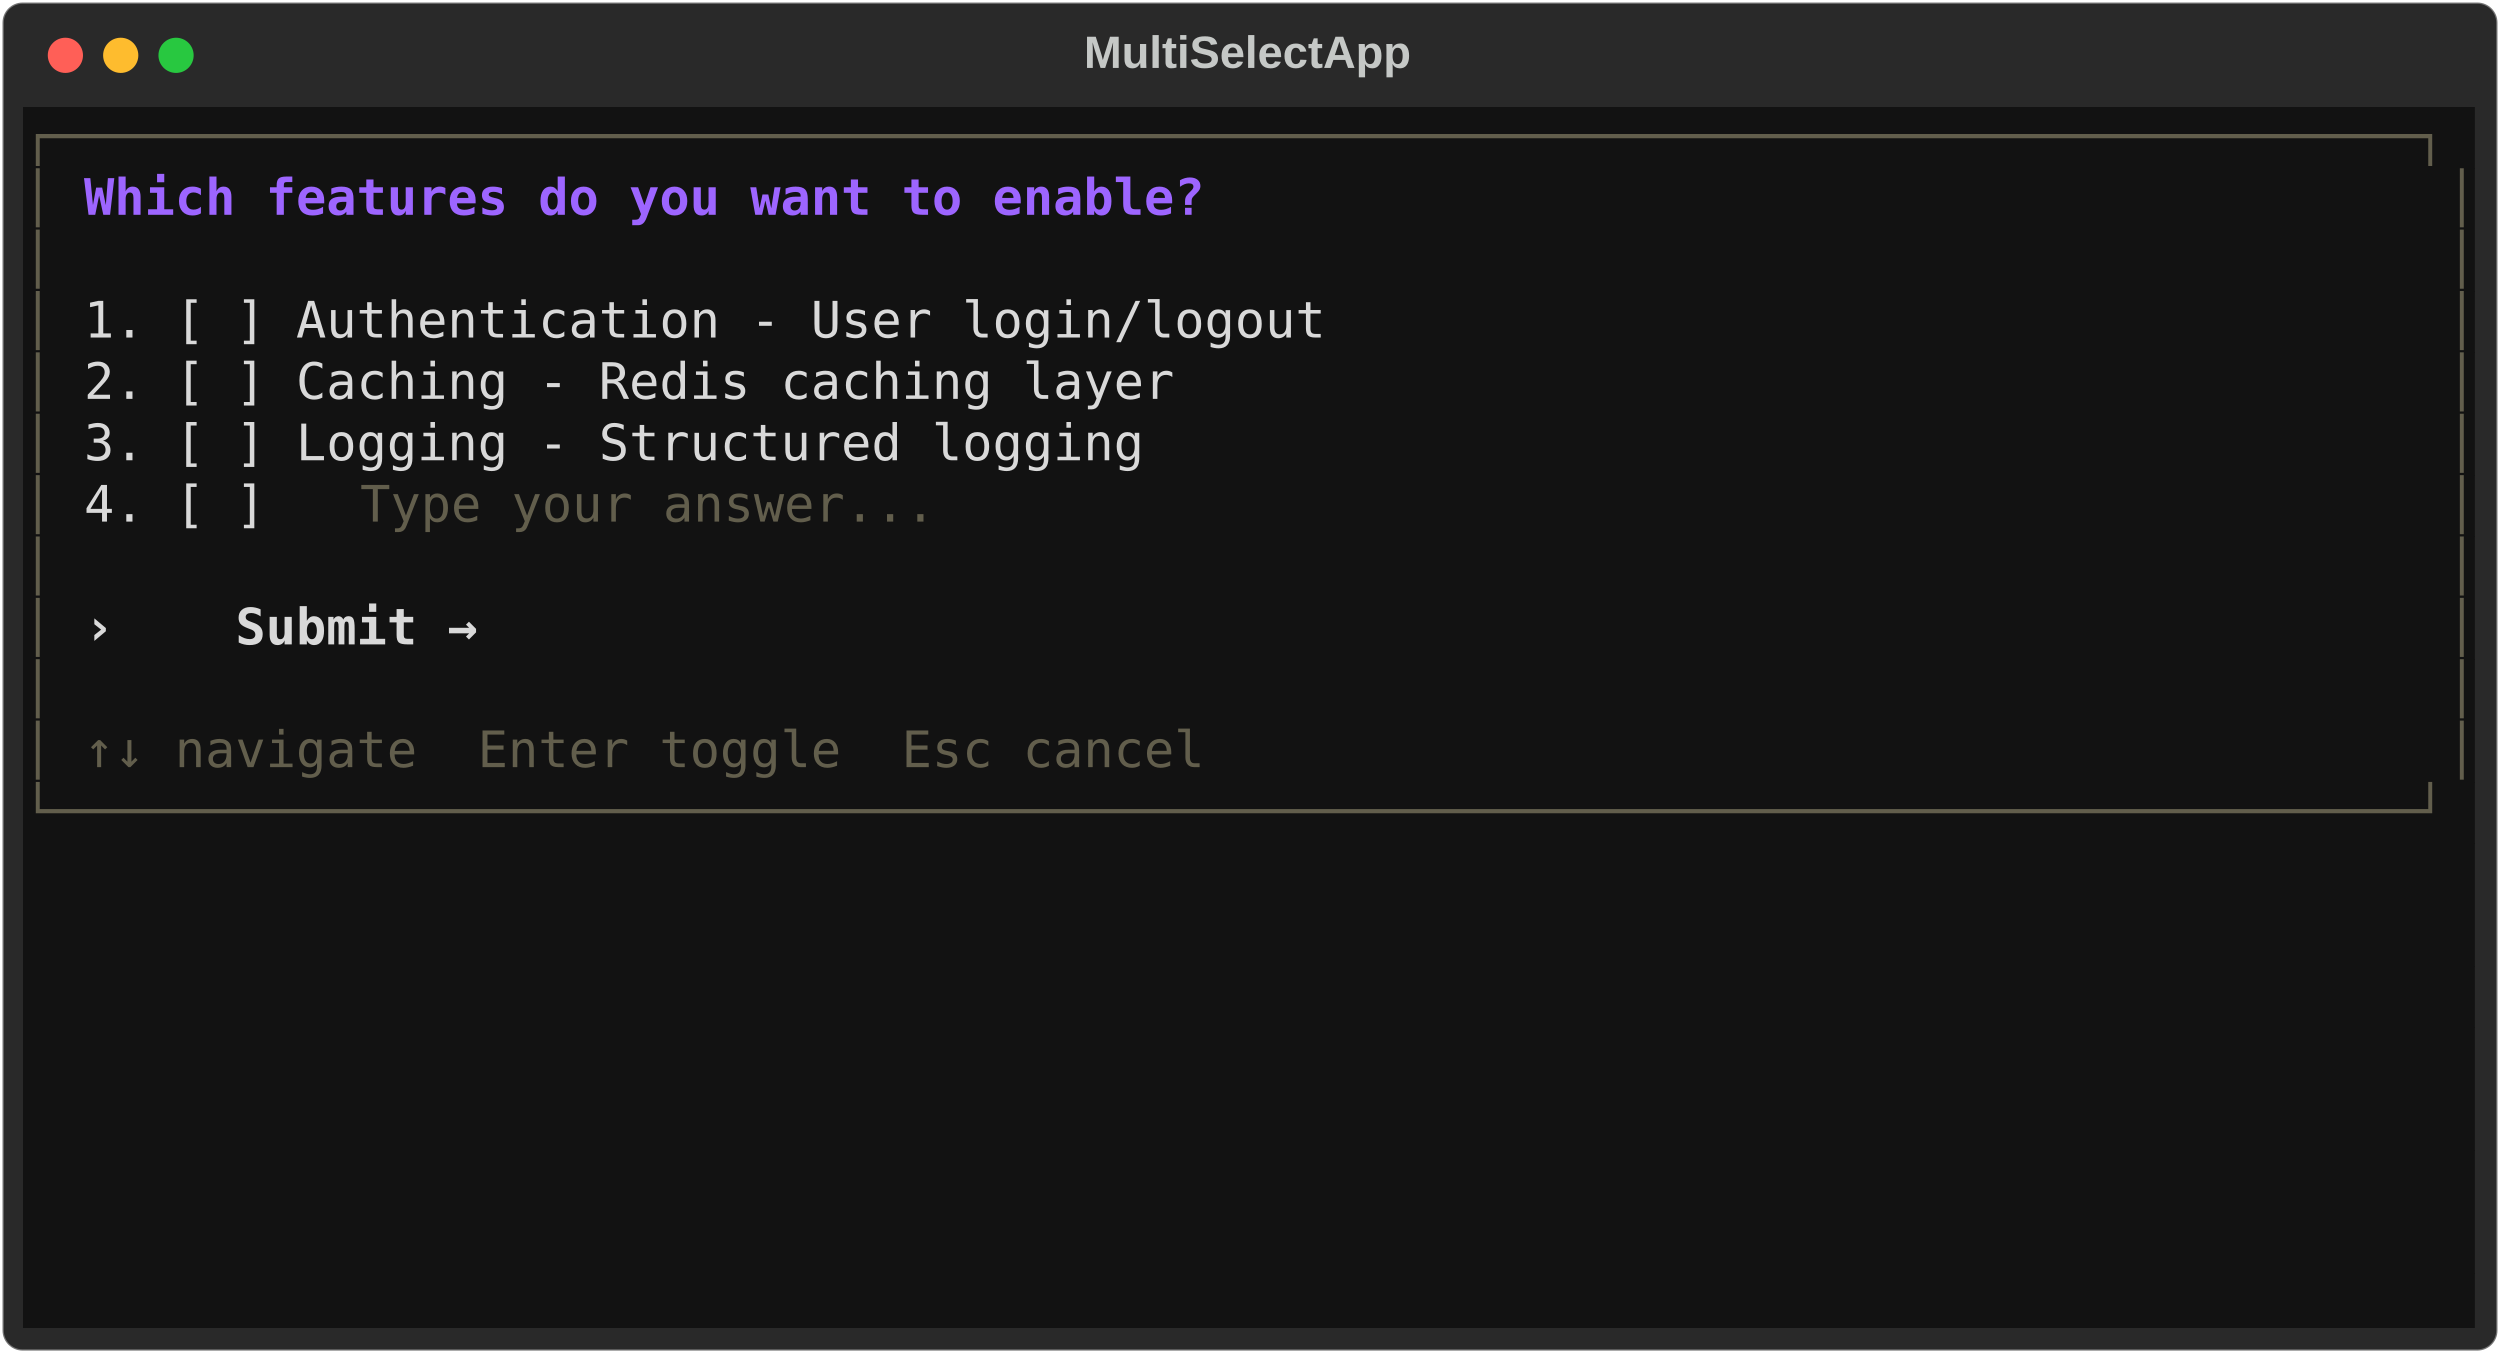
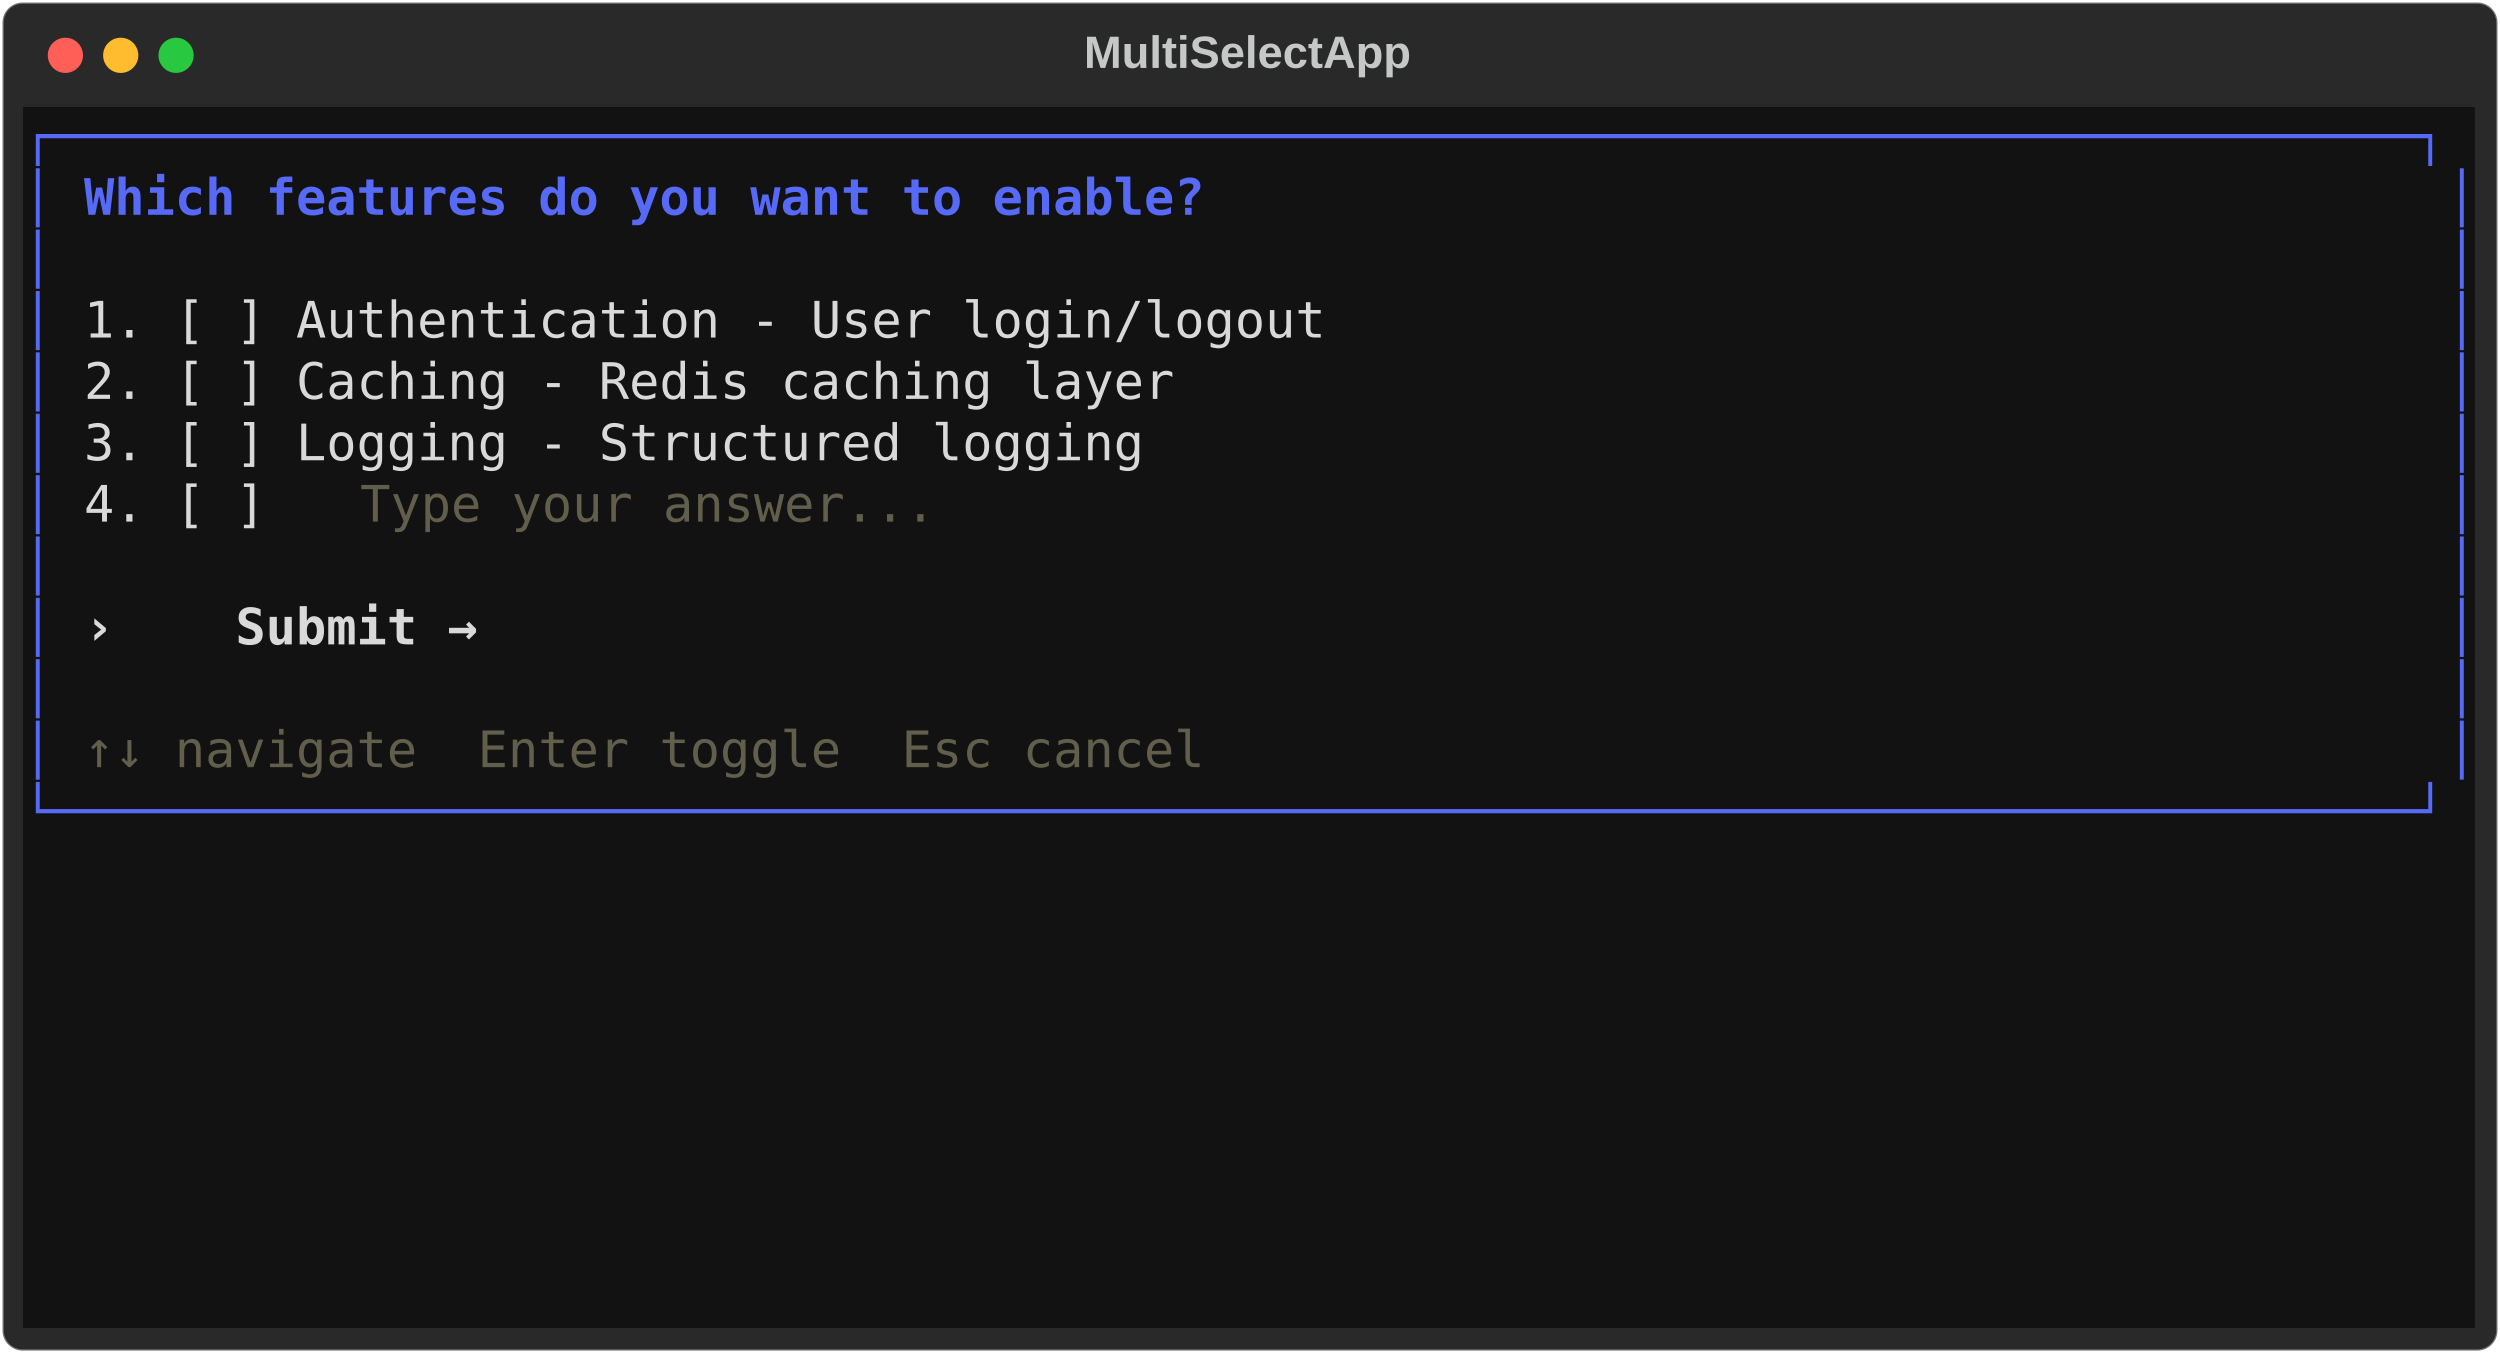
<svg xmlns="http://www.w3.org/2000/svg" class="rich-terminal" viewBox="0 0 994 538.0">
  <style>

    @font-face {
        font-family: "Fira Code";
        src: local("FiraCode-Regular"),
                url("https://cdnjs.cloudflare.com/ajax/libs/firacode/6.2.0/woff2/FiraCode-Regular.woff2") format("woff2"),
                url("https://cdnjs.cloudflare.com/ajax/libs/firacode/6.2.0/woff/FiraCode-Regular.woff") format("woff");
        font-style: normal;
        font-weight: 400;
    }
    @font-face {
        font-family: "Fira Code";
        src: local("FiraCode-Bold"),
                url("https://cdnjs.cloudflare.com/ajax/libs/firacode/6.2.0/woff2/FiraCode-Bold.woff2") format("woff2"),
                url("https://cdnjs.cloudflare.com/ajax/libs/firacode/6.2.0/woff/FiraCode-Bold.woff") format("woff");
        font-style: bold;
        font-weight: 700;
    }

    .terminal-matrix {
        font-family: Fira Code, monospace;
        font-size: 20px;
        line-height: 24.4px;
        font-variant-east-asian: full-width;
    }

    .terminal-title {
        font-size: 18px;
        font-weight: bold;
        font-family: arial;
    }

-     .terminal-r1 { fill: #625e4c }
+     .terminal-r1 { fill: #5769f7 }
.terminal-r2 { fill: #c5c8c6 }
- .terminal-r3 { fill: #9d65ff;font-weight: bold }
+ .terminal-r3 { fill: #5769f7;font-weight: bold }
.terminal-r4 { fill: #d9d9d9 }
- .terminal-r5 { fill: #d9d9d9;font-weight: bold }
+ .terminal-r5 { fill: #625e4c }
+ .terminal-r6 { fill: #d9d9d9;font-weight: bold }
    </style>
  <defs>
    <clipPath id="terminal-clip-terminal">
      <rect x="0" y="0" width="975.0" height="487.0" />
    </clipPath>
    <clipPath id="terminal-line-0">
      <rect x="0" y="1.5" width="976" height="24.65" />
    </clipPath>
    <clipPath id="terminal-line-1">
      <rect x="0" y="25.9" width="976" height="24.65" />
    </clipPath>
    <clipPath id="terminal-line-2">
      <rect x="0" y="50.3" width="976" height="24.65" />
    </clipPath>
    <clipPath id="terminal-line-3">
      <rect x="0" y="74.7" width="976" height="24.65" />
    </clipPath>
    <clipPath id="terminal-line-4">
      <rect x="0" y="99.1" width="976" height="24.65" />
    </clipPath>
    <clipPath id="terminal-line-5">
      <rect x="0" y="123.5" width="976" height="24.65" />
    </clipPath>
    <clipPath id="terminal-line-6">
      <rect x="0" y="147.9" width="976" height="24.65" />
    </clipPath>
    <clipPath id="terminal-line-7">
      <rect x="0" y="172.3" width="976" height="24.65" />
    </clipPath>
    <clipPath id="terminal-line-8">
      <rect x="0" y="196.7" width="976" height="24.65" />
    </clipPath>
    <clipPath id="terminal-line-9">
      <rect x="0" y="221.1" width="976" height="24.65" />
    </clipPath>
    <clipPath id="terminal-line-10">
      <rect x="0" y="245.5" width="976" height="24.65" />
    </clipPath>
    <clipPath id="terminal-line-11">
      <rect x="0" y="269.9" width="976" height="24.65" />
    </clipPath>
    <clipPath id="terminal-line-12">
      <rect x="0" y="294.3" width="976" height="24.65" />
    </clipPath>
    <clipPath id="terminal-line-13">
      <rect x="0" y="318.7" width="976" height="24.65" />
    </clipPath>
    <clipPath id="terminal-line-14">
      <rect x="0" y="343.1" width="976" height="24.65" />
    </clipPath>
    <clipPath id="terminal-line-15">
      <rect x="0" y="367.5" width="976" height="24.65" />
    </clipPath>
    <clipPath id="terminal-line-16">
      <rect x="0" y="391.9" width="976" height="24.65" />
    </clipPath>
    <clipPath id="terminal-line-17">
      <rect x="0" y="416.3" width="976" height="24.65" />
    </clipPath>
    <clipPath id="terminal-line-18">
      <rect x="0" y="440.7" width="976" height="24.65" />
    </clipPath>
  </defs>
  <rect fill="#292929" stroke="rgba(255,255,255,0.35)" stroke-width="1" x="1" y="1" width="992" height="536" rx="8" />
  <text class="terminal-title" fill="#c5c8c6" text-anchor="middle" x="496" y="27">MultiSelectApp</text>
  <g transform="translate(26,22)">
    <circle cx="0" cy="0" r="7" fill="#ff5f57" />
    <circle cx="22" cy="0" r="7" fill="#febc2e" />
    <circle cx="44" cy="0" r="7" fill="#28c840" />
  </g>
  <g transform="translate(9, 41)" clip-path="url(#terminal-clip-terminal)">
    <rect fill="#121212" x="0" y="1.5" width="976" height="24.65" shape-rendering="crispEdges" />
    <rect fill="#121212" x="0" y="25.9" width="12.2" height="24.65" shape-rendering="crispEdges" />
    <rect fill="#121212" x="12.2" y="25.9" width="12.2" height="24.65" shape-rendering="crispEdges" />
    <rect fill="#121212" x="24.4" y="25.9" width="451.4" height="24.65" shape-rendering="crispEdges" />
    <rect fill="#121212" x="475.8" y="25.9" width="488" height="24.65" shape-rendering="crispEdges" />
    <rect fill="#121212" x="963.8" y="25.9" width="12.2" height="24.65" shape-rendering="crispEdges" />
    <rect fill="#121212" x="0" y="50.3" width="12.2" height="24.65" shape-rendering="crispEdges" />
    <rect fill="#121212" x="12.2" y="50.3" width="951.6" height="24.65" shape-rendering="crispEdges" />
    <rect fill="#121212" x="963.8" y="50.3" width="12.2" height="24.65" shape-rendering="crispEdges" />
    <rect fill="#121212" x="0" y="74.7" width="12.2" height="24.65" shape-rendering="crispEdges" />
    <rect fill="#121212" x="12.2" y="74.7" width="12.2" height="24.65" shape-rendering="crispEdges" />
    <rect fill="#121212" x="24.4" y="74.7" width="524.6" height="24.65" shape-rendering="crispEdges" />
    <rect fill="#121212" x="549" y="74.7" width="414.8" height="24.65" shape-rendering="crispEdges" />
    <rect fill="#121212" x="963.8" y="74.7" width="12.2" height="24.65" shape-rendering="crispEdges" />
    <rect fill="#121212" x="0" y="99.1" width="12.2" height="24.65" shape-rendering="crispEdges" />
    <rect fill="#121212" x="12.2" y="99.1" width="12.2" height="24.65" shape-rendering="crispEdges" />
    <rect fill="#121212" x="24.4" y="99.1" width="463.6" height="24.65" shape-rendering="crispEdges" />
    <rect fill="#121212" x="488" y="99.1" width="475.8" height="24.65" shape-rendering="crispEdges" />
    <rect fill="#121212" x="963.8" y="99.1" width="12.2" height="24.65" shape-rendering="crispEdges" />
    <rect fill="#121212" x="0" y="123.5" width="12.2" height="24.65" shape-rendering="crispEdges" />
    <rect fill="#121212" x="12.2" y="123.5" width="12.2" height="24.65" shape-rendering="crispEdges" />
    <rect fill="#121212" x="24.4" y="123.5" width="451.4" height="24.65" shape-rendering="crispEdges" />
    <rect fill="#121212" x="475.8" y="123.5" width="488" height="24.65" shape-rendering="crispEdges" />
    <rect fill="#121212" x="963.8" y="123.5" width="12.2" height="24.65" shape-rendering="crispEdges" />
    <rect fill="#121212" x="0" y="147.9" width="12.2" height="24.65" shape-rendering="crispEdges" />
    <rect fill="#121212" x="12.2" y="147.9" width="12.2" height="24.65" shape-rendering="crispEdges" />
    <rect fill="#121212" x="24.4" y="147.9" width="109.8" height="24.65" shape-rendering="crispEdges" />
    <rect fill="#121212" x="134.2" y="147.9" width="231.8" height="24.65" shape-rendering="crispEdges" />
    <rect fill="#121212" x="366" y="147.9" width="597.8" height="24.65" shape-rendering="crispEdges" />
    <rect fill="#121212" x="963.8" y="147.9" width="12.2" height="24.65" shape-rendering="crispEdges" />
    <rect fill="#121212" x="0" y="172.3" width="12.2" height="24.65" shape-rendering="crispEdges" />
    <rect fill="#121212" x="12.2" y="172.3" width="951.6" height="24.65" shape-rendering="crispEdges" />
    <rect fill="#121212" x="963.8" y="172.3" width="12.2" height="24.65" shape-rendering="crispEdges" />
    <rect fill="#121212" x="0" y="196.7" width="12.2" height="24.65" shape-rendering="crispEdges" />
    <rect fill="#121212" x="12.2" y="196.7" width="12.2" height="24.65" shape-rendering="crispEdges" />
    <rect fill="#121212" x="24.4" y="196.7" width="158.6" height="24.65" shape-rendering="crispEdges" />
    <rect fill="#121212" x="183" y="196.7" width="780.8" height="24.65" shape-rendering="crispEdges" />
    <rect fill="#121212" x="963.8" y="196.7" width="12.2" height="24.65" shape-rendering="crispEdges" />
    <rect fill="#121212" x="0" y="221.1" width="12.2" height="24.65" shape-rendering="crispEdges" />
    <rect fill="#121212" x="12.2" y="221.1" width="951.6" height="24.65" shape-rendering="crispEdges" />
    <rect fill="#121212" x="963.8" y="221.1" width="12.2" height="24.65" shape-rendering="crispEdges" />
    <rect fill="#121212" x="0" y="245.5" width="12.2" height="24.65" shape-rendering="crispEdges" />
    <rect fill="#121212" x="12.2" y="245.5" width="12.2" height="24.65" shape-rendering="crispEdges" />
    <rect fill="#121212" x="24.4" y="245.5" width="451.4" height="24.65" shape-rendering="crispEdges" />
    <rect fill="#121212" x="475.8" y="245.5" width="488" height="24.65" shape-rendering="crispEdges" />
    <rect fill="#121212" x="963.8" y="245.5" width="12.2" height="24.65" shape-rendering="crispEdges" />
    <rect fill="#121212" x="0" y="269.9" width="976" height="24.65" shape-rendering="crispEdges" />
    <rect fill="#121212" x="0" y="294.3" width="976" height="24.65" shape-rendering="crispEdges" />
    <rect fill="#121212" x="0" y="318.7" width="976" height="24.65" shape-rendering="crispEdges" />
    <rect fill="#121212" x="0" y="343.1" width="976" height="24.65" shape-rendering="crispEdges" />
    <rect fill="#121212" x="0" y="367.5" width="976" height="24.65" shape-rendering="crispEdges" />
    <rect fill="#121212" x="0" y="391.9" width="976" height="24.65" shape-rendering="crispEdges" />
    <rect fill="#121212" x="0" y="416.3" width="976" height="24.65" shape-rendering="crispEdges" />
    <rect fill="#121212" x="0" y="440.7" width="976" height="24.65" shape-rendering="crispEdges" />
    <rect fill="#121212" x="0" y="465.1" width="976" height="24.65" shape-rendering="crispEdges" />
    <g class="terminal-matrix">
      <text class="terminal-r1" x="0" y="20" textLength="976" clip-path="url(#terminal-line-0)">┌──────────────────────────────────────────────────────────────────────────────┐</text>
      <text class="terminal-r2" x="976" y="20" textLength="12.2" clip-path="url(#terminal-line-0)">
</text>
      <text class="terminal-r1" x="0" y="44.4" textLength="12.2" clip-path="url(#terminal-line-1)">│</text>
      <text class="terminal-r3" x="24.4" y="44.4" textLength="451.4" clip-path="url(#terminal-line-1)">Which features do you want to enable?</text>
      <text class="terminal-r1" x="963.8" y="44.4" textLength="12.2" clip-path="url(#terminal-line-1)">│</text>
      <text class="terminal-r2" x="976" y="44.4" textLength="12.2" clip-path="url(#terminal-line-1)">
</text>
      <text class="terminal-r1" x="0" y="68.8" textLength="12.2" clip-path="url(#terminal-line-2)">│</text>
      <text class="terminal-r1" x="963.8" y="68.8" textLength="12.2" clip-path="url(#terminal-line-2)">│</text>
      <text class="terminal-r2" x="976" y="68.8" textLength="12.2" clip-path="url(#terminal-line-2)">
</text>
      <text class="terminal-r1" x="0" y="93.2" textLength="12.2" clip-path="url(#terminal-line-3)">│</text>
      <text class="terminal-r4" x="24.4" y="93.2" textLength="524.6" clip-path="url(#terminal-line-3)">  1. [ ] Authentication - User login/logout</text>
      <text class="terminal-r1" x="963.8" y="93.2" textLength="12.2" clip-path="url(#terminal-line-3)">│</text>
      <text class="terminal-r2" x="976" y="93.2" textLength="12.2" clip-path="url(#terminal-line-3)">
</text>
      <text class="terminal-r1" x="0" y="117.6" textLength="12.2" clip-path="url(#terminal-line-4)">│</text>
      <text class="terminal-r4" x="24.4" y="117.6" textLength="463.6" clip-path="url(#terminal-line-4)">  2. [ ] Caching - Redis caching layer</text>
      <text class="terminal-r1" x="963.8" y="117.6" textLength="12.2" clip-path="url(#terminal-line-4)">│</text>
      <text class="terminal-r2" x="976" y="117.6" textLength="12.2" clip-path="url(#terminal-line-4)">
</text>
      <text class="terminal-r1" x="0" y="142" textLength="12.2" clip-path="url(#terminal-line-5)">│</text>
      <text class="terminal-r4" x="24.4" y="142" textLength="451.4" clip-path="url(#terminal-line-5)">  3. [ ] Logging - Structured logging</text>
      <text class="terminal-r1" x="963.8" y="142" textLength="12.2" clip-path="url(#terminal-line-5)">│</text>
      <text class="terminal-r2" x="976" y="142" textLength="12.2" clip-path="url(#terminal-line-5)">
</text>
      <text class="terminal-r1" x="0" y="166.4" textLength="12.2" clip-path="url(#terminal-line-6)">│</text>
      <text class="terminal-r4" x="24.4" y="166.4" textLength="109.8" clip-path="url(#terminal-line-6)">  4. [ ] </text>
-       <text class="terminal-r1" x="134.2" y="166.4" textLength="231.8" clip-path="url(#terminal-line-6)">Type your answer...</text>
+       <text class="terminal-r5" x="134.2" y="166.4" textLength="231.8" clip-path="url(#terminal-line-6)">Type your answer...</text>
      <text class="terminal-r1" x="963.8" y="166.4" textLength="12.2" clip-path="url(#terminal-line-6)">│</text>
      <text class="terminal-r2" x="976" y="166.4" textLength="12.2" clip-path="url(#terminal-line-6)">
</text>
      <text class="terminal-r1" x="0" y="190.8" textLength="12.2" clip-path="url(#terminal-line-7)">│</text>
      <text class="terminal-r1" x="963.8" y="190.8" textLength="12.2" clip-path="url(#terminal-line-7)">│</text>
      <text class="terminal-r2" x="976" y="190.8" textLength="12.2" clip-path="url(#terminal-line-7)">
</text>
      <text class="terminal-r1" x="0" y="215.2" textLength="12.2" clip-path="url(#terminal-line-8)">│</text>
-       <text class="terminal-r5" x="24.4" y="215.2" textLength="158.6" clip-path="url(#terminal-line-8)">›    Submit →</text>
+       <text class="terminal-r6" x="24.4" y="215.2" textLength="158.6" clip-path="url(#terminal-line-8)">›    Submit →</text>
      <text class="terminal-r1" x="963.8" y="215.2" textLength="12.2" clip-path="url(#terminal-line-8)">│</text>
      <text class="terminal-r2" x="976" y="215.2" textLength="12.2" clip-path="url(#terminal-line-8)">
</text>
      <text class="terminal-r1" x="0" y="239.6" textLength="12.2" clip-path="url(#terminal-line-9)">│</text>
      <text class="terminal-r1" x="963.8" y="239.6" textLength="12.2" clip-path="url(#terminal-line-9)">│</text>
      <text class="terminal-r2" x="976" y="239.6" textLength="12.2" clip-path="url(#terminal-line-9)">
</text>
      <text class="terminal-r1" x="0" y="264" textLength="12.2" clip-path="url(#terminal-line-10)">│</text>
-       <text class="terminal-r1" x="24.4" y="264" textLength="451.4" clip-path="url(#terminal-line-10)">↑↓ navigate  Enter toggle  Esc cancel</text>
+       <text class="terminal-r5" x="24.4" y="264" textLength="451.4" clip-path="url(#terminal-line-10)">↑↓ navigate  Enter toggle  Esc cancel</text>
      <text class="terminal-r1" x="963.8" y="264" textLength="12.2" clip-path="url(#terminal-line-10)">│</text>
      <text class="terminal-r2" x="976" y="264" textLength="12.2" clip-path="url(#terminal-line-10)">
</text>
      <text class="terminal-r1" x="0" y="288.4" textLength="976" clip-path="url(#terminal-line-11)">└──────────────────────────────────────────────────────────────────────────────┘</text>
      <text class="terminal-r2" x="976" y="288.4" textLength="12.2" clip-path="url(#terminal-line-11)">
</text>
      <text class="terminal-r2" x="976" y="312.8" textLength="12.2" clip-path="url(#terminal-line-12)">
</text>
      <text class="terminal-r2" x="976" y="337.2" textLength="12.2" clip-path="url(#terminal-line-13)">
</text>
      <text class="terminal-r2" x="976" y="361.6" textLength="12.2" clip-path="url(#terminal-line-14)">
</text>
      <text class="terminal-r2" x="976" y="386" textLength="12.2" clip-path="url(#terminal-line-15)">
</text>
      <text class="terminal-r2" x="976" y="410.4" textLength="12.2" clip-path="url(#terminal-line-16)">
</text>
      <text class="terminal-r2" x="976" y="434.8" textLength="12.2" clip-path="url(#terminal-line-17)">
</text>
      <text class="terminal-r2" x="976" y="459.2" textLength="12.2" clip-path="url(#terminal-line-18)">
</text>
    </g>
  </g>
</svg>
